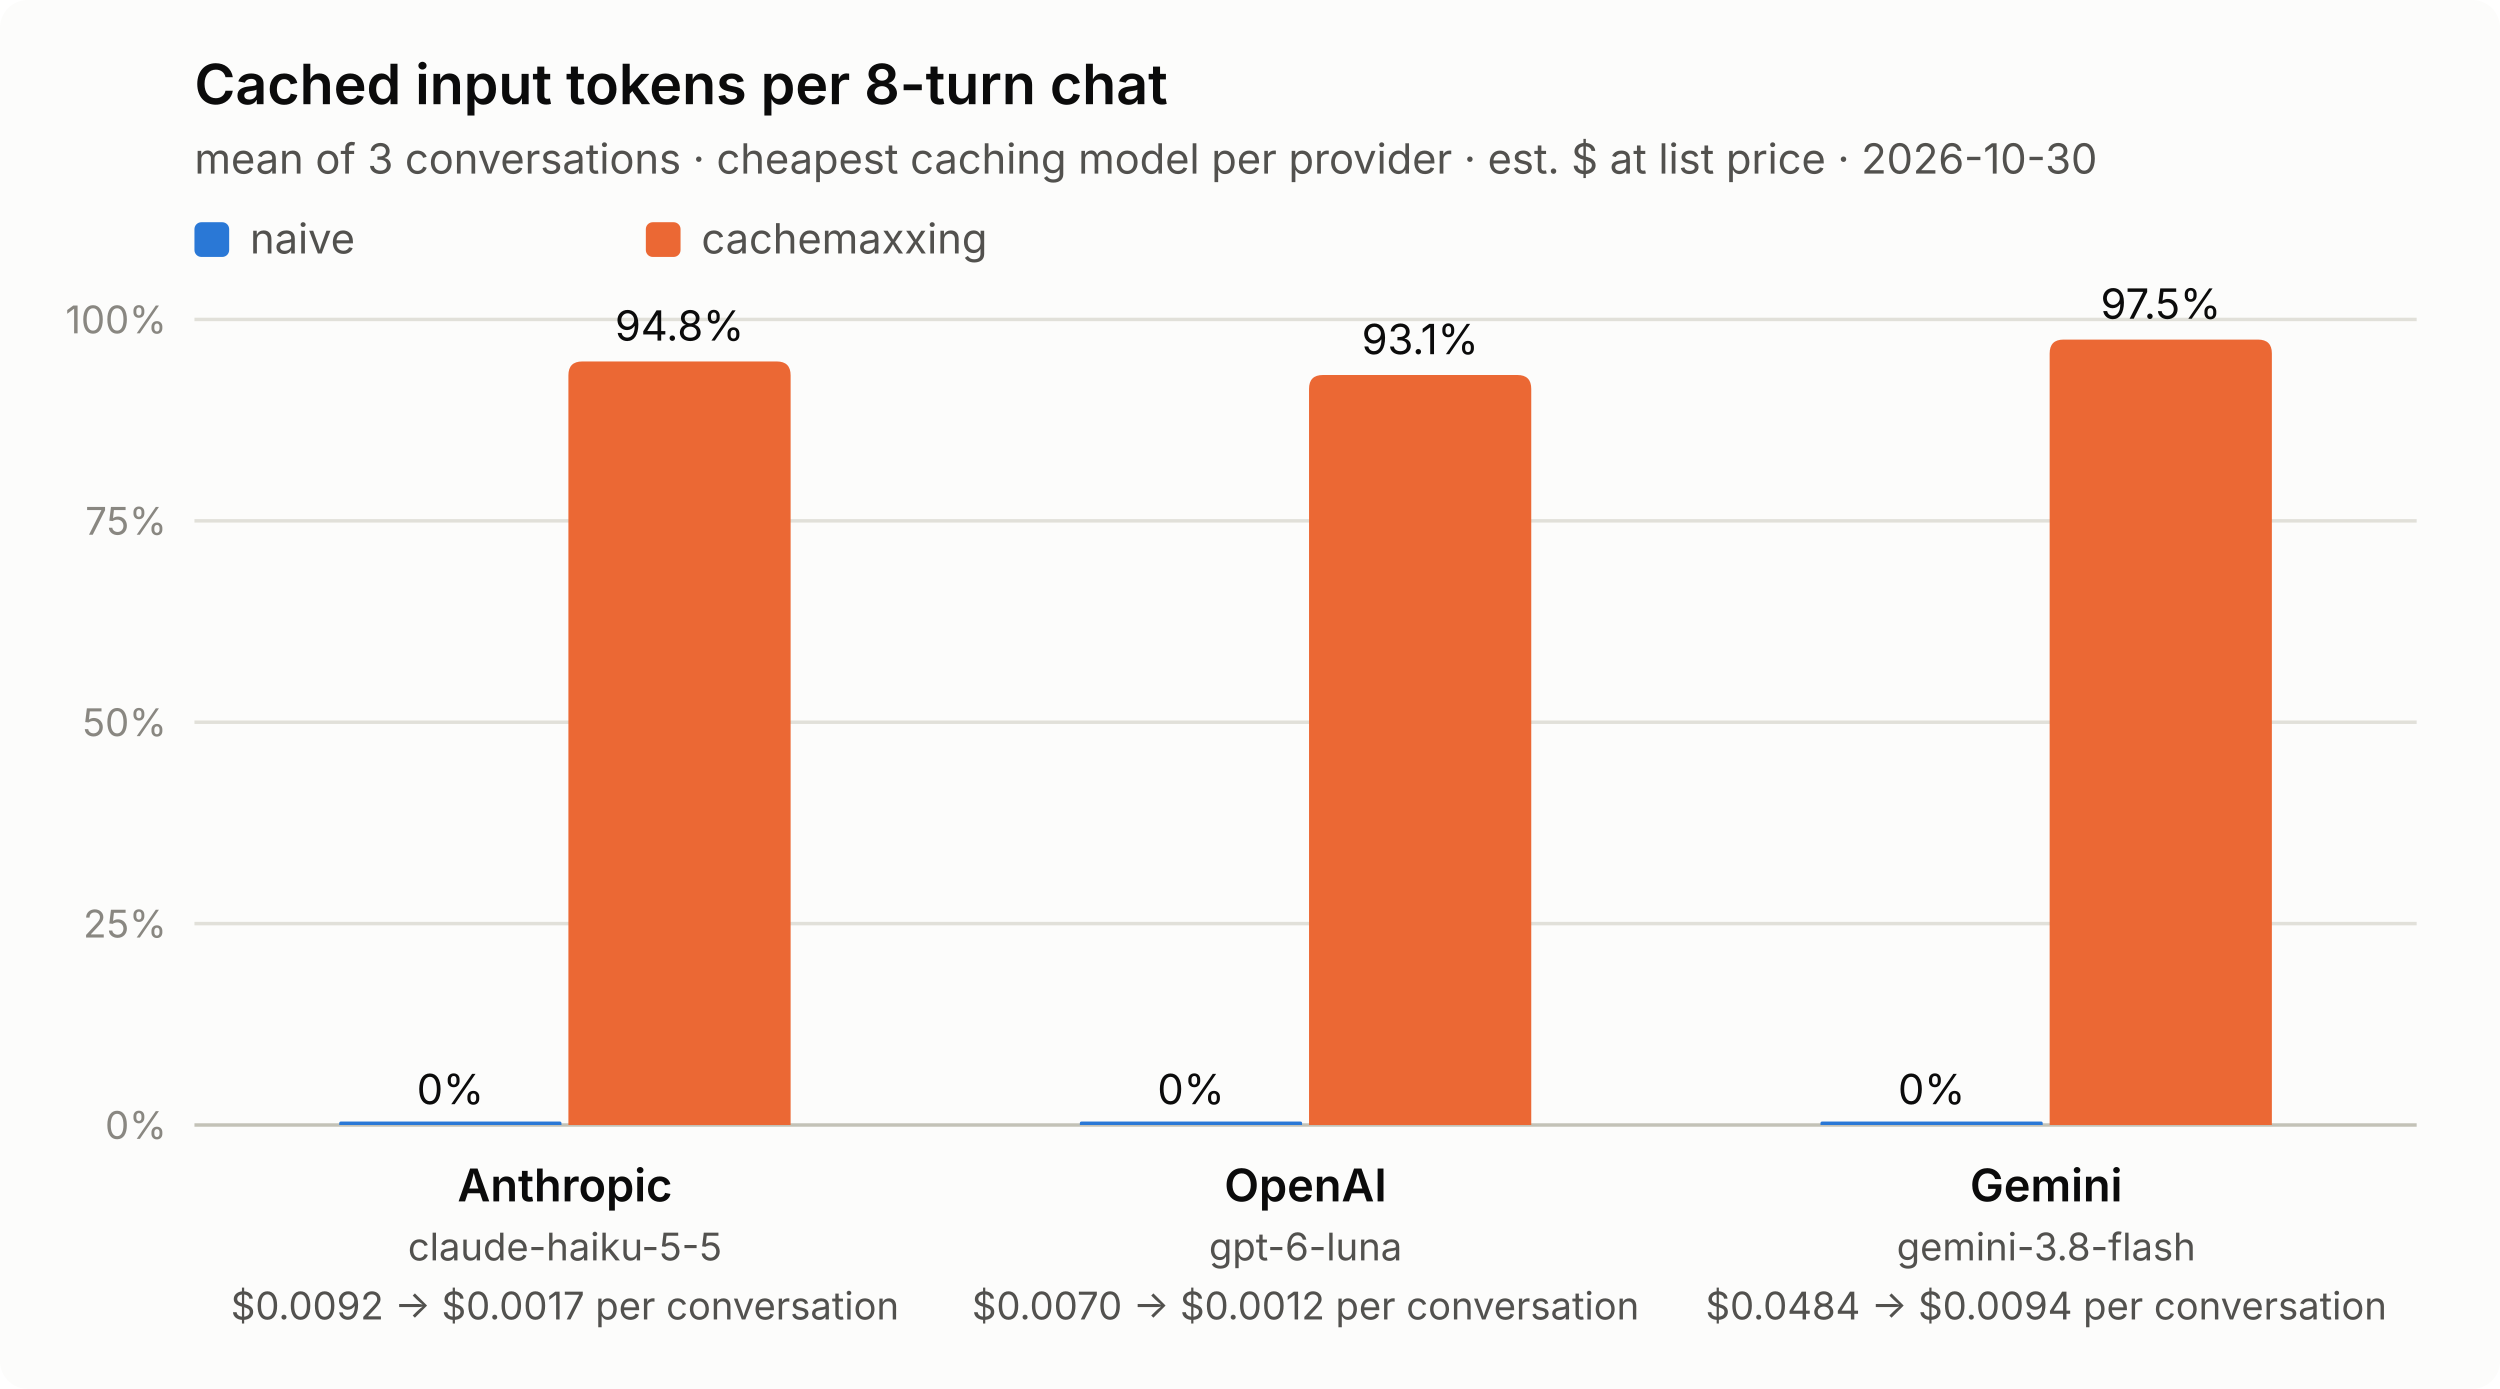
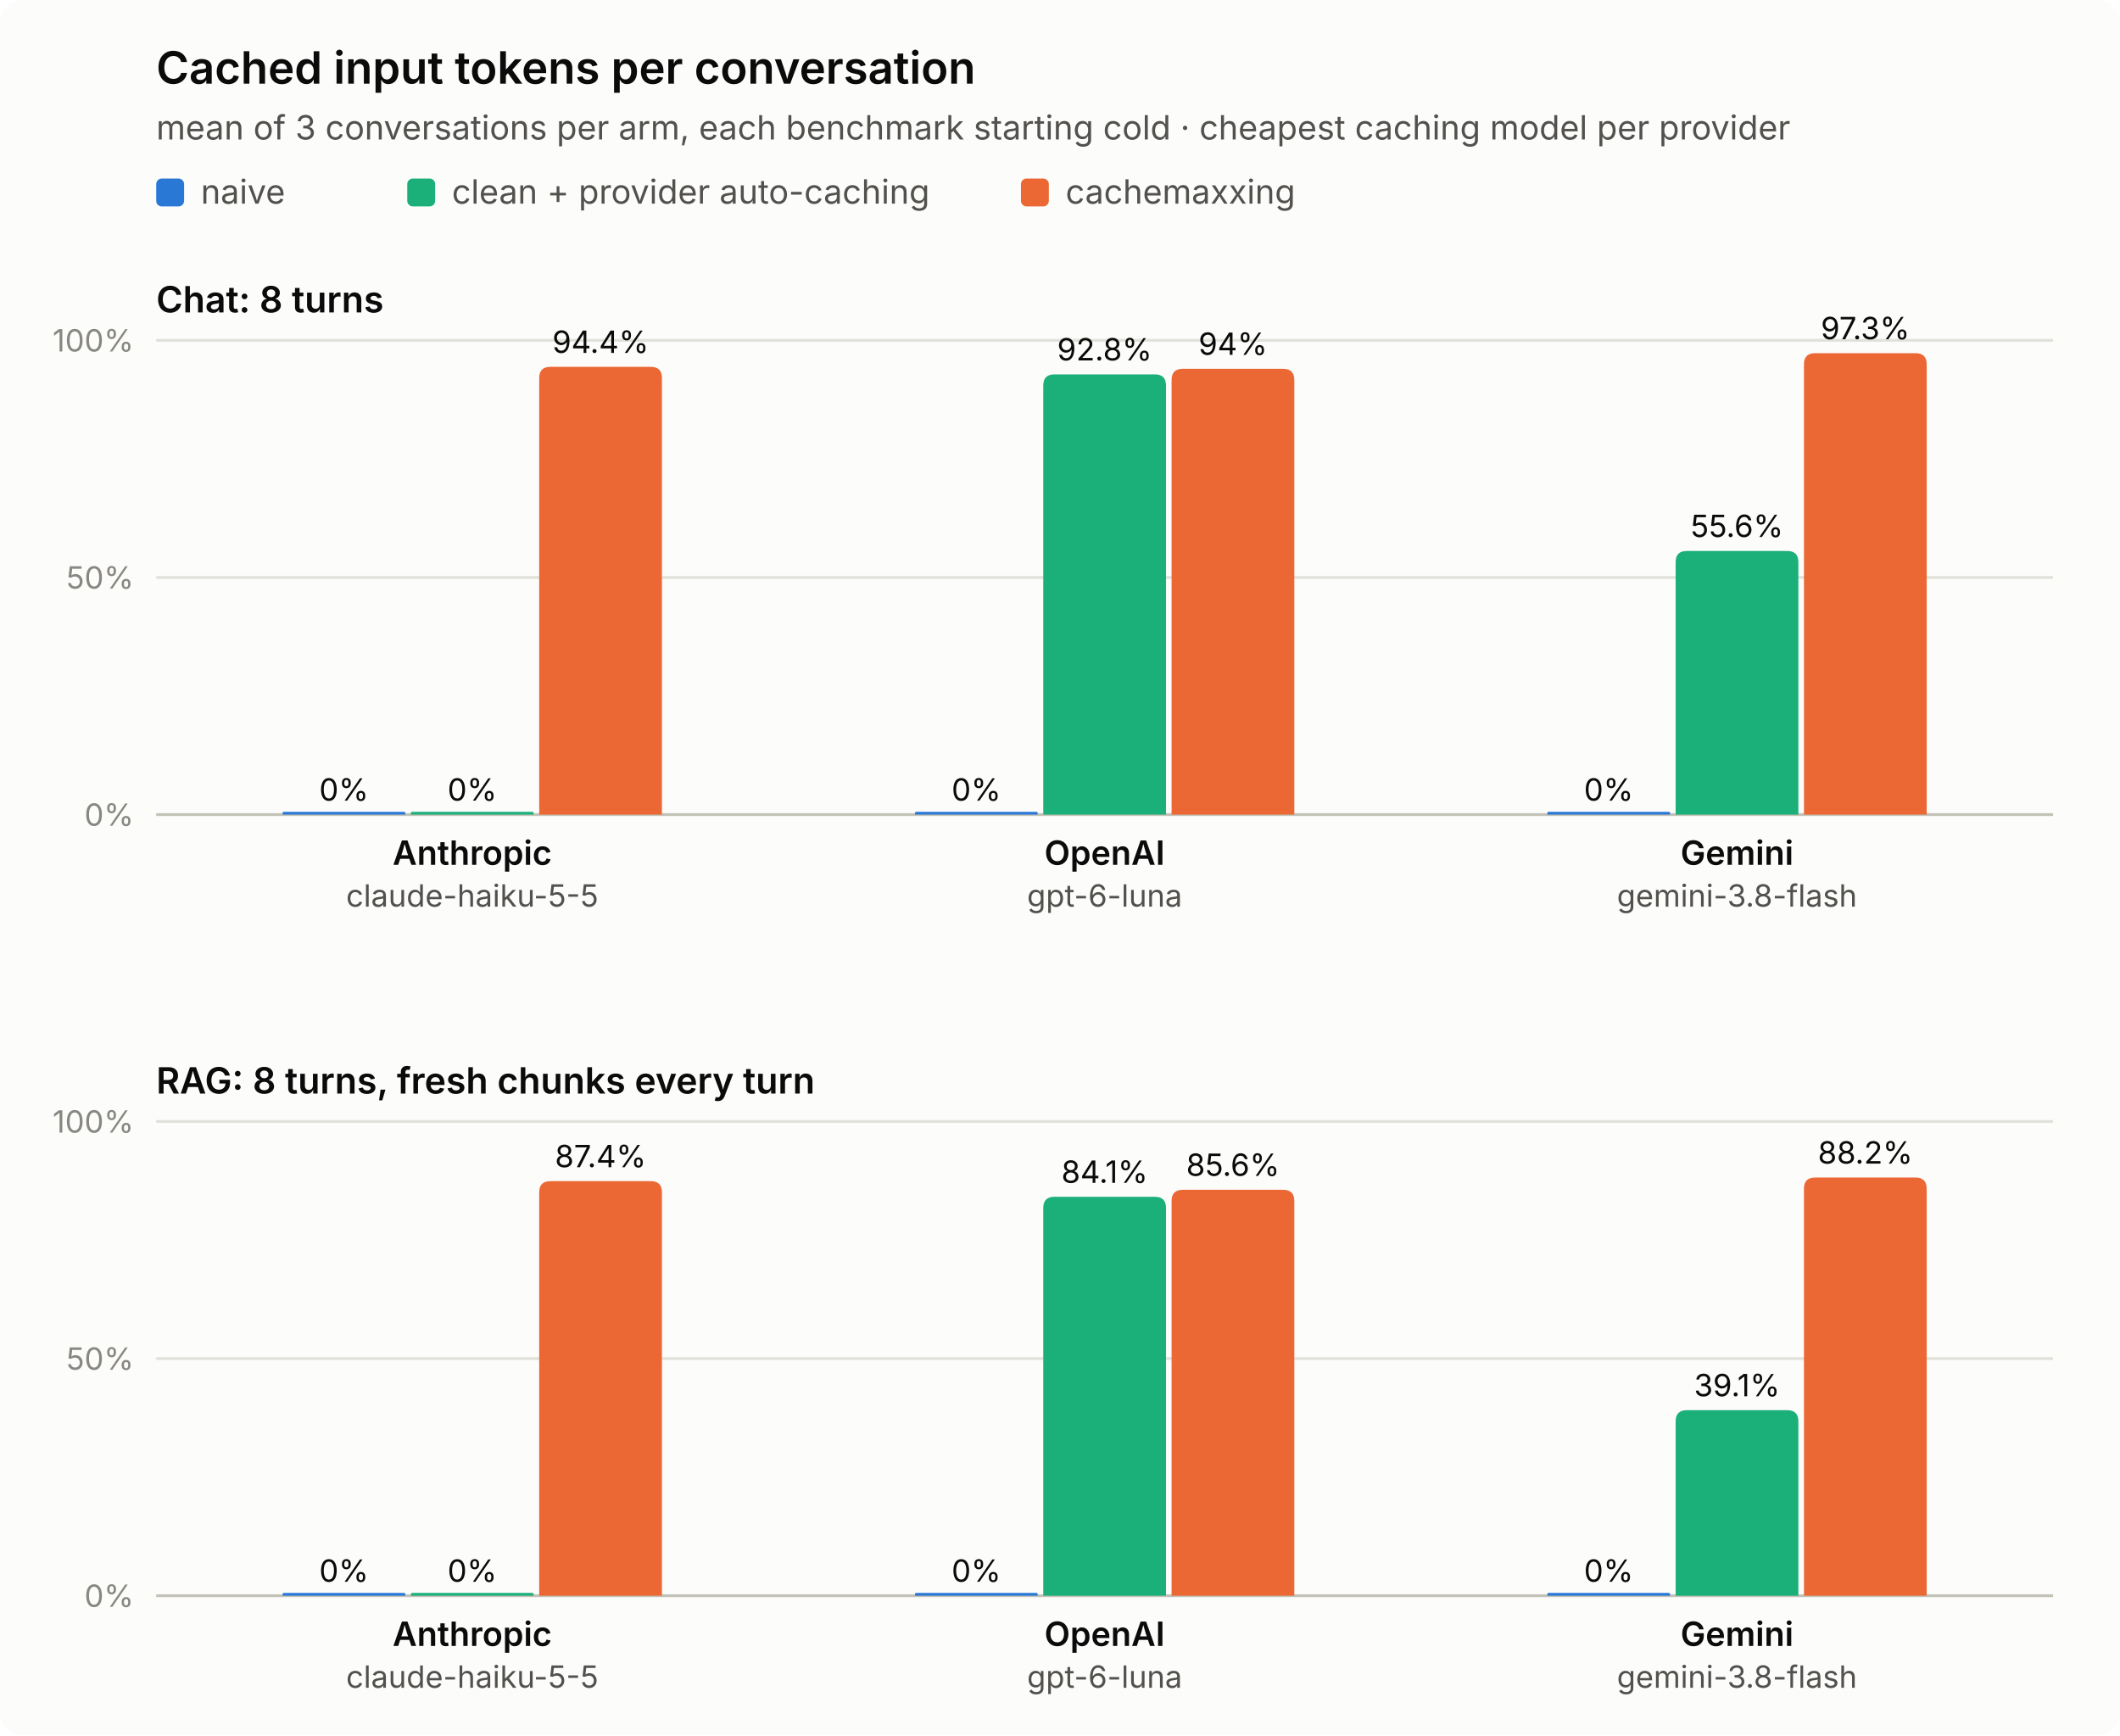
- <svg xmlns="http://www.w3.org/2000/svg" class="viz" viewBox="0 0 720 400" width="720" height="400" role="img" aria-labelledby="title desc">
+ <svg xmlns="http://www.w3.org/2000/svg" class="viz" viewBox="0 0 760 622" width="760" height="622" role="img" aria-labelledby="title desc">
  <style>
  .viz { font-family:system-ui,-apple-system,"Segoe UI",sans-serif; }
  .bg { fill:#fcfcfb; } .t { fill:#0b0b0b; } .t2 { fill:#52514e; } .m { fill:#898781; }
-   .grid { stroke:#e1e0d9; } .axis { stroke:#c3c2b7; } .s1 { fill:#2a78d6; } .s2 { fill:#eb6834; }
+   .grid { stroke:#e1e0d9; } .axis { stroke:#c3c2b7; }
+   .s1 { fill:#2a78d6; } .s2 { fill:#eb6834; } .s3 { fill:#1baf7a; }
  .n { font-variant-numeric:tabular-nums; }
  @media (prefers-color-scheme: dark) {
    .bg { fill:#1a1a19; } .t { fill:#f0efec; } .t2 { fill:#c3c2b7; }
-     .grid { stroke:#2c2c2a; } .axis { stroke:#383835; } .s1 { fill:#3987e5; } .s2 { fill:#d95926; }
+     .grid { stroke:#2c2c2a; } .axis { stroke:#383835; }
+     .s1 { fill:#3987e5; } .s2 { fill:#d95926; } .s3 { fill:#199e70; }
  }
</style>
-   <rect width="720" height="400" rx="8" class="bg" />
-   <text x="56" y="30" class="t" font-size="16" font-weight="600">Cached input tokens per 8-turn chat</text>
-   <text x="56" y="50" class="t2" font-size="12">mean of 3 conversations · cheapest caching model per provider · est. $ at list price · 2026-10-30</text>
+   <rect width="760" height="622" rx="8" class="bg" />
+   <text x="56" y="30" class="t" font-size="16" font-weight="600">Cached input tokens per conversation</text>
+   <text x="56" y="50" class="t2" font-size="12">mean of 3 conversations per arm, each benchmark starting cold · cheapest caching model per provider</text>
  <rect x="56" y="64" width="10" height="10" rx="2" class="s1" />
  <text x="72" y="73" class="t2" font-size="12">naive</text>
-   <rect x="186" y="64" width="10" height="10" rx="2" class="s2" />
-   <text x="202" y="73" class="t2" font-size="12">cachemaxxing</text>
-   <line x1="56" x2="696" y1="324.0" y2="324.0" class="axis" stroke-width="1" />
-   <text x="48" y="328.0" text-anchor="end" class="m n" font-size="11">0%</text>
-   <line x1="56" x2="696" y1="266.0" y2="266.0" class="grid" stroke-width="1" />
-   <text x="48" y="270.0" text-anchor="end" class="m n" font-size="11">25%</text>
-   <line x1="56" x2="696" y1="208.0" y2="208.0" class="grid" stroke-width="1" />
-   <text x="48" y="212.0" text-anchor="end" class="m n" font-size="11">50%</text>
-   <line x1="56" x2="696" y1="150.0" y2="150.0" class="grid" stroke-width="1" />
-   <text x="48" y="154.0" text-anchor="end" class="m n" font-size="11">75%</text>
-   <line x1="56" x2="696" y1="92.0" y2="92.0" class="grid" stroke-width="1" />
-   <text x="48" y="96.0" text-anchor="end" class="m n" font-size="11">100%</text>
-   <path d="M97.7,324.0V323.5Q97.7,323.0 98.2,323.0H161.2Q161.7,323.0 161.7,323.5V324.0Z" class="s1" />
-   <text x="129.7" y="318.0" text-anchor="middle" class="t n" font-size="12">0%</text>
-   <path d="M163.7,324.0V108.1Q163.7,104.1 167.7,104.1H223.7Q227.7,104.1 227.7,108.1V324.0Z" class="s2" />
-   <text x="195.7" y="98.1" text-anchor="middle" class="t n" font-size="12">94.8%</text>
-   <text x="162.7" y="346" text-anchor="middle" class="t" font-size="13" font-weight="600">Anthropic</text>
-   <text x="162.7" y="363" text-anchor="middle" class="t2" font-size="11">claude-haiku-5-5</text>
-   <text x="162.7" y="380" text-anchor="middle" class="t2 n" font-size="11">$0.0092 → $0.0017 per conversation</text>
-   <path d="M311.0,324.0V323.5Q311.0,323.0 311.5,323.0H374.5Q375.0,323.0 375.0,323.5V324.0Z" class="s1" />
-   <text x="343.0" y="318.0" text-anchor="middle" class="t n" font-size="12">0%</text>
-   <path d="M377.0,324.0V112.0Q377.0,108.0 381.0,108.0H437.0Q441.0,108.0 441.0,112.0V324.0Z" class="s2" />
-   <text x="409.0" y="102.0" text-anchor="middle" class="t n" font-size="12">93.1%</text>
-   <text x="376.0" y="346" text-anchor="middle" class="t" font-size="13" font-weight="600">OpenAI</text>
-   <text x="376.0" y="363" text-anchor="middle" class="t2" font-size="11">gpt-6-luna</text>
-   <text x="376.0" y="380" text-anchor="middle" class="t2 n" font-size="11">$0.0070 → $0.0012 per conversation</text>
-   <path d="M524.3,324.0V323.5Q524.3,323.0 524.8,323.0H587.8Q588.3,323.0 588.3,323.5V324.0Z" class="s1" />
-   <text x="556.3" y="318.0" text-anchor="middle" class="t n" font-size="12">0%</text>
-   <path d="M590.3,324.0V101.8Q590.3,97.8 594.3,97.8H650.3Q654.3,97.8 654.3,101.8V324.0Z" class="s2" />
-   <text x="622.3" y="91.8" text-anchor="middle" class="t n" font-size="12">97.5%</text>
-   <text x="589.3" y="346" text-anchor="middle" class="t" font-size="13" font-weight="600">Gemini</text>
-   <text x="589.3" y="363" text-anchor="middle" class="t2" font-size="11">gemini-3.8-flash</text>
-   <text x="589.3" y="380" text-anchor="middle" class="t2 n" font-size="11">$0.0484 → $0.0094 per conversation</text>
+   <rect x="146" y="64" width="10" height="10" rx="2" class="s3" />
+   <text x="162" y="73" class="t2" font-size="12">clean + provider auto-caching</text>
+   <rect x="366" y="64" width="10" height="10" rx="2" class="s2" />
+   <text x="382" y="73" class="t2" font-size="12">cachemaxxing</text>
+   <text x="56" y="112" class="t" font-size="13" font-weight="600">Chat: 8 turns</text>
+   <line x1="56" x2="736" y1="292.0" y2="292.0" class="axis" stroke-width="1" />
+   <text x="48" y="296.0" text-anchor="end" class="m n" font-size="11">0%</text>
+   <line x1="56" x2="736" y1="207.0" y2="207.0" class="grid" stroke-width="1" />
+   <text x="48" y="211.0" text-anchor="end" class="m n" font-size="11">50%</text>
+   <line x1="56" x2="736" y1="122.0" y2="122.0" class="grid" stroke-width="1" />
+   <text x="48" y="126.0" text-anchor="end" class="m n" font-size="11">100%</text>
+   <path d="M101.3,292.0V291.5Q101.3,291.0 101.8,291.0H144.8Q145.3,291.0 145.3,291.5V292.0Z" class="s1" />
+   <text x="123.3" y="287.0" text-anchor="middle" class="t n" font-size="11">0%</text>
+   <path d="M147.3,292.0V291.5Q147.3,291.0 147.8,291.0H190.8Q191.3,291.0 191.3,291.5V292.0Z" class="s3" />
+   <text x="169.3" y="287.0" text-anchor="middle" class="t n" font-size="11">0%</text>
+   <path d="M193.3,292.0V135.5Q193.3,131.5 197.3,131.5H233.3Q237.3,131.5 237.3,135.5V292.0Z" class="s2" />
+   <text x="215.3" y="126.5" text-anchor="middle" class="t n" font-size="11">94.4%</text>
+   <text x="169.3" y="310" text-anchor="middle" class="t" font-size="12" font-weight="600">Anthropic</text>
+   <text x="169.3" y="325" text-anchor="middle" class="t2" font-size="11">claude-haiku-5-5</text>
+   <path d="M328.0,292.0V291.5Q328.0,291.0 328.5,291.0H371.5Q372.0,291.0 372.0,291.5V292.0Z" class="s1" />
+   <text x="350.0" y="287.0" text-anchor="middle" class="t n" font-size="11">0%</text>
+   <path d="M374.0,292.0V138.2Q374.0,134.2 378.0,134.2H414.0Q418.0,134.2 418.0,138.2V292.0Z" class="s3" />
+   <text x="396.0" y="129.2" text-anchor="middle" class="t n" font-size="11">92.8%</text>
+   <path d="M420.0,292.0V136.2Q420.0,132.2 424.0,132.2H460.0Q464.0,132.2 464.0,136.2V292.0Z" class="s2" />
+   <text x="442.0" y="127.2" text-anchor="middle" class="t n" font-size="11">94%</text>
+   <text x="396.0" y="310" text-anchor="middle" class="t" font-size="12" font-weight="600">OpenAI</text>
+   <text x="396.0" y="325" text-anchor="middle" class="t2" font-size="11">gpt-6-luna</text>
+   <path d="M554.7,292.0V291.5Q554.7,291.0 555.2,291.0H598.2Q598.7,291.0 598.7,291.5V292.0Z" class="s1" />
+   <text x="576.7" y="287.0" text-anchor="middle" class="t n" font-size="11">0%</text>
+   <path d="M600.7,292.0V201.5Q600.7,197.5 604.7,197.5H640.7Q644.7,197.5 644.7,201.5V292.0Z" class="s3" />
+   <text x="622.7" y="192.5" text-anchor="middle" class="t n" font-size="11">55.6%</text>
+   <path d="M646.7,292.0V130.6Q646.7,126.6 650.7,126.6H686.7Q690.7,126.6 690.7,130.6V292.0Z" class="s2" />
+   <text x="668.7" y="121.6" text-anchor="middle" class="t n" font-size="11">97.3%</text>
+   <text x="622.7" y="310" text-anchor="middle" class="t" font-size="12" font-weight="600">Gemini</text>
+   <text x="622.7" y="325" text-anchor="middle" class="t2" font-size="11">gemini-3.8-flash</text>
+   <text x="56" y="392" class="t" font-size="13" font-weight="600">RAG: 8 turns, fresh chunks every turn</text>
+   <line x1="56" x2="736" y1="572.0" y2="572.0" class="axis" stroke-width="1" />
+   <text x="48" y="576.0" text-anchor="end" class="m n" font-size="11">0%</text>
+   <line x1="56" x2="736" y1="487.0" y2="487.0" class="grid" stroke-width="1" />
+   <text x="48" y="491.0" text-anchor="end" class="m n" font-size="11">50%</text>
+   <line x1="56" x2="736" y1="402.0" y2="402.0" class="grid" stroke-width="1" />
+   <text x="48" y="406.0" text-anchor="end" class="m n" font-size="11">100%</text>
+   <path d="M101.3,572.0V571.5Q101.3,571.0 101.8,571.0H144.8Q145.3,571.0 145.3,571.5V572.0Z" class="s1" />
+   <text x="123.3" y="567.0" text-anchor="middle" class="t n" font-size="11">0%</text>
+   <path d="M147.3,572.0V571.5Q147.3,571.0 147.8,571.0H190.8Q191.3,571.0 191.3,571.5V572.0Z" class="s3" />
+   <text x="169.3" y="567.0" text-anchor="middle" class="t n" font-size="11">0%</text>
+   <path d="M193.3,572.0V427.4Q193.3,423.4 197.3,423.4H233.3Q237.3,423.4 237.3,427.4V572.0Z" class="s2" />
+   <text x="215.3" y="418.4" text-anchor="middle" class="t n" font-size="11">87.4%</text>
+   <text x="169.3" y="590" text-anchor="middle" class="t" font-size="12" font-weight="600">Anthropic</text>
+   <text x="169.3" y="605" text-anchor="middle" class="t2" font-size="11">claude-haiku-5-5</text>
+   <path d="M328.0,572.0V571.5Q328.0,571.0 328.5,571.0H371.5Q372.0,571.0 372.0,571.5V572.0Z" class="s1" />
+   <text x="350.0" y="567.0" text-anchor="middle" class="t n" font-size="11">0%</text>
+   <path d="M374.0,572.0V433.0Q374.0,429.0 378.0,429.0H414.0Q418.0,429.0 418.0,433.0V572.0Z" class="s3" />
+   <text x="396.0" y="424.0" text-anchor="middle" class="t n" font-size="11">84.1%</text>
+   <path d="M420.0,572.0V430.5Q420.0,426.5 424.0,426.5H460.0Q464.0,426.5 464.0,430.5V572.0Z" class="s2" />
+   <text x="442.0" y="421.5" text-anchor="middle" class="t n" font-size="11">85.6%</text>
+   <text x="396.0" y="590" text-anchor="middle" class="t" font-size="12" font-weight="600">OpenAI</text>
+   <text x="396.0" y="605" text-anchor="middle" class="t2" font-size="11">gpt-6-luna</text>
+   <path d="M554.7,572.0V571.5Q554.7,571.0 555.2,571.0H598.2Q598.7,571.0 598.7,571.5V572.0Z" class="s1" />
+   <text x="576.7" y="567.0" text-anchor="middle" class="t n" font-size="11">0%</text>
+   <path d="M600.7,572.0V509.5Q600.7,505.5 604.7,505.5H640.7Q644.7,505.5 644.7,509.5V572.0Z" class="s3" />
+   <text x="622.7" y="500.5" text-anchor="middle" class="t n" font-size="11">39.1%</text>
+   <path d="M646.7,572.0V426.1Q646.7,422.1 650.7,422.1H686.7Q690.7,422.1 690.7,426.1V572.0Z" class="s2" />
+   <text x="668.7" y="417.1" text-anchor="middle" class="t n" font-size="11">88.2%</text>
+   <text x="622.7" y="590" text-anchor="middle" class="t" font-size="12" font-weight="600">Gemini</text>
+   <text x="622.7" y="605" text-anchor="middle" class="t2" font-size="11">gemini-3.8-flash</text>
</svg>
